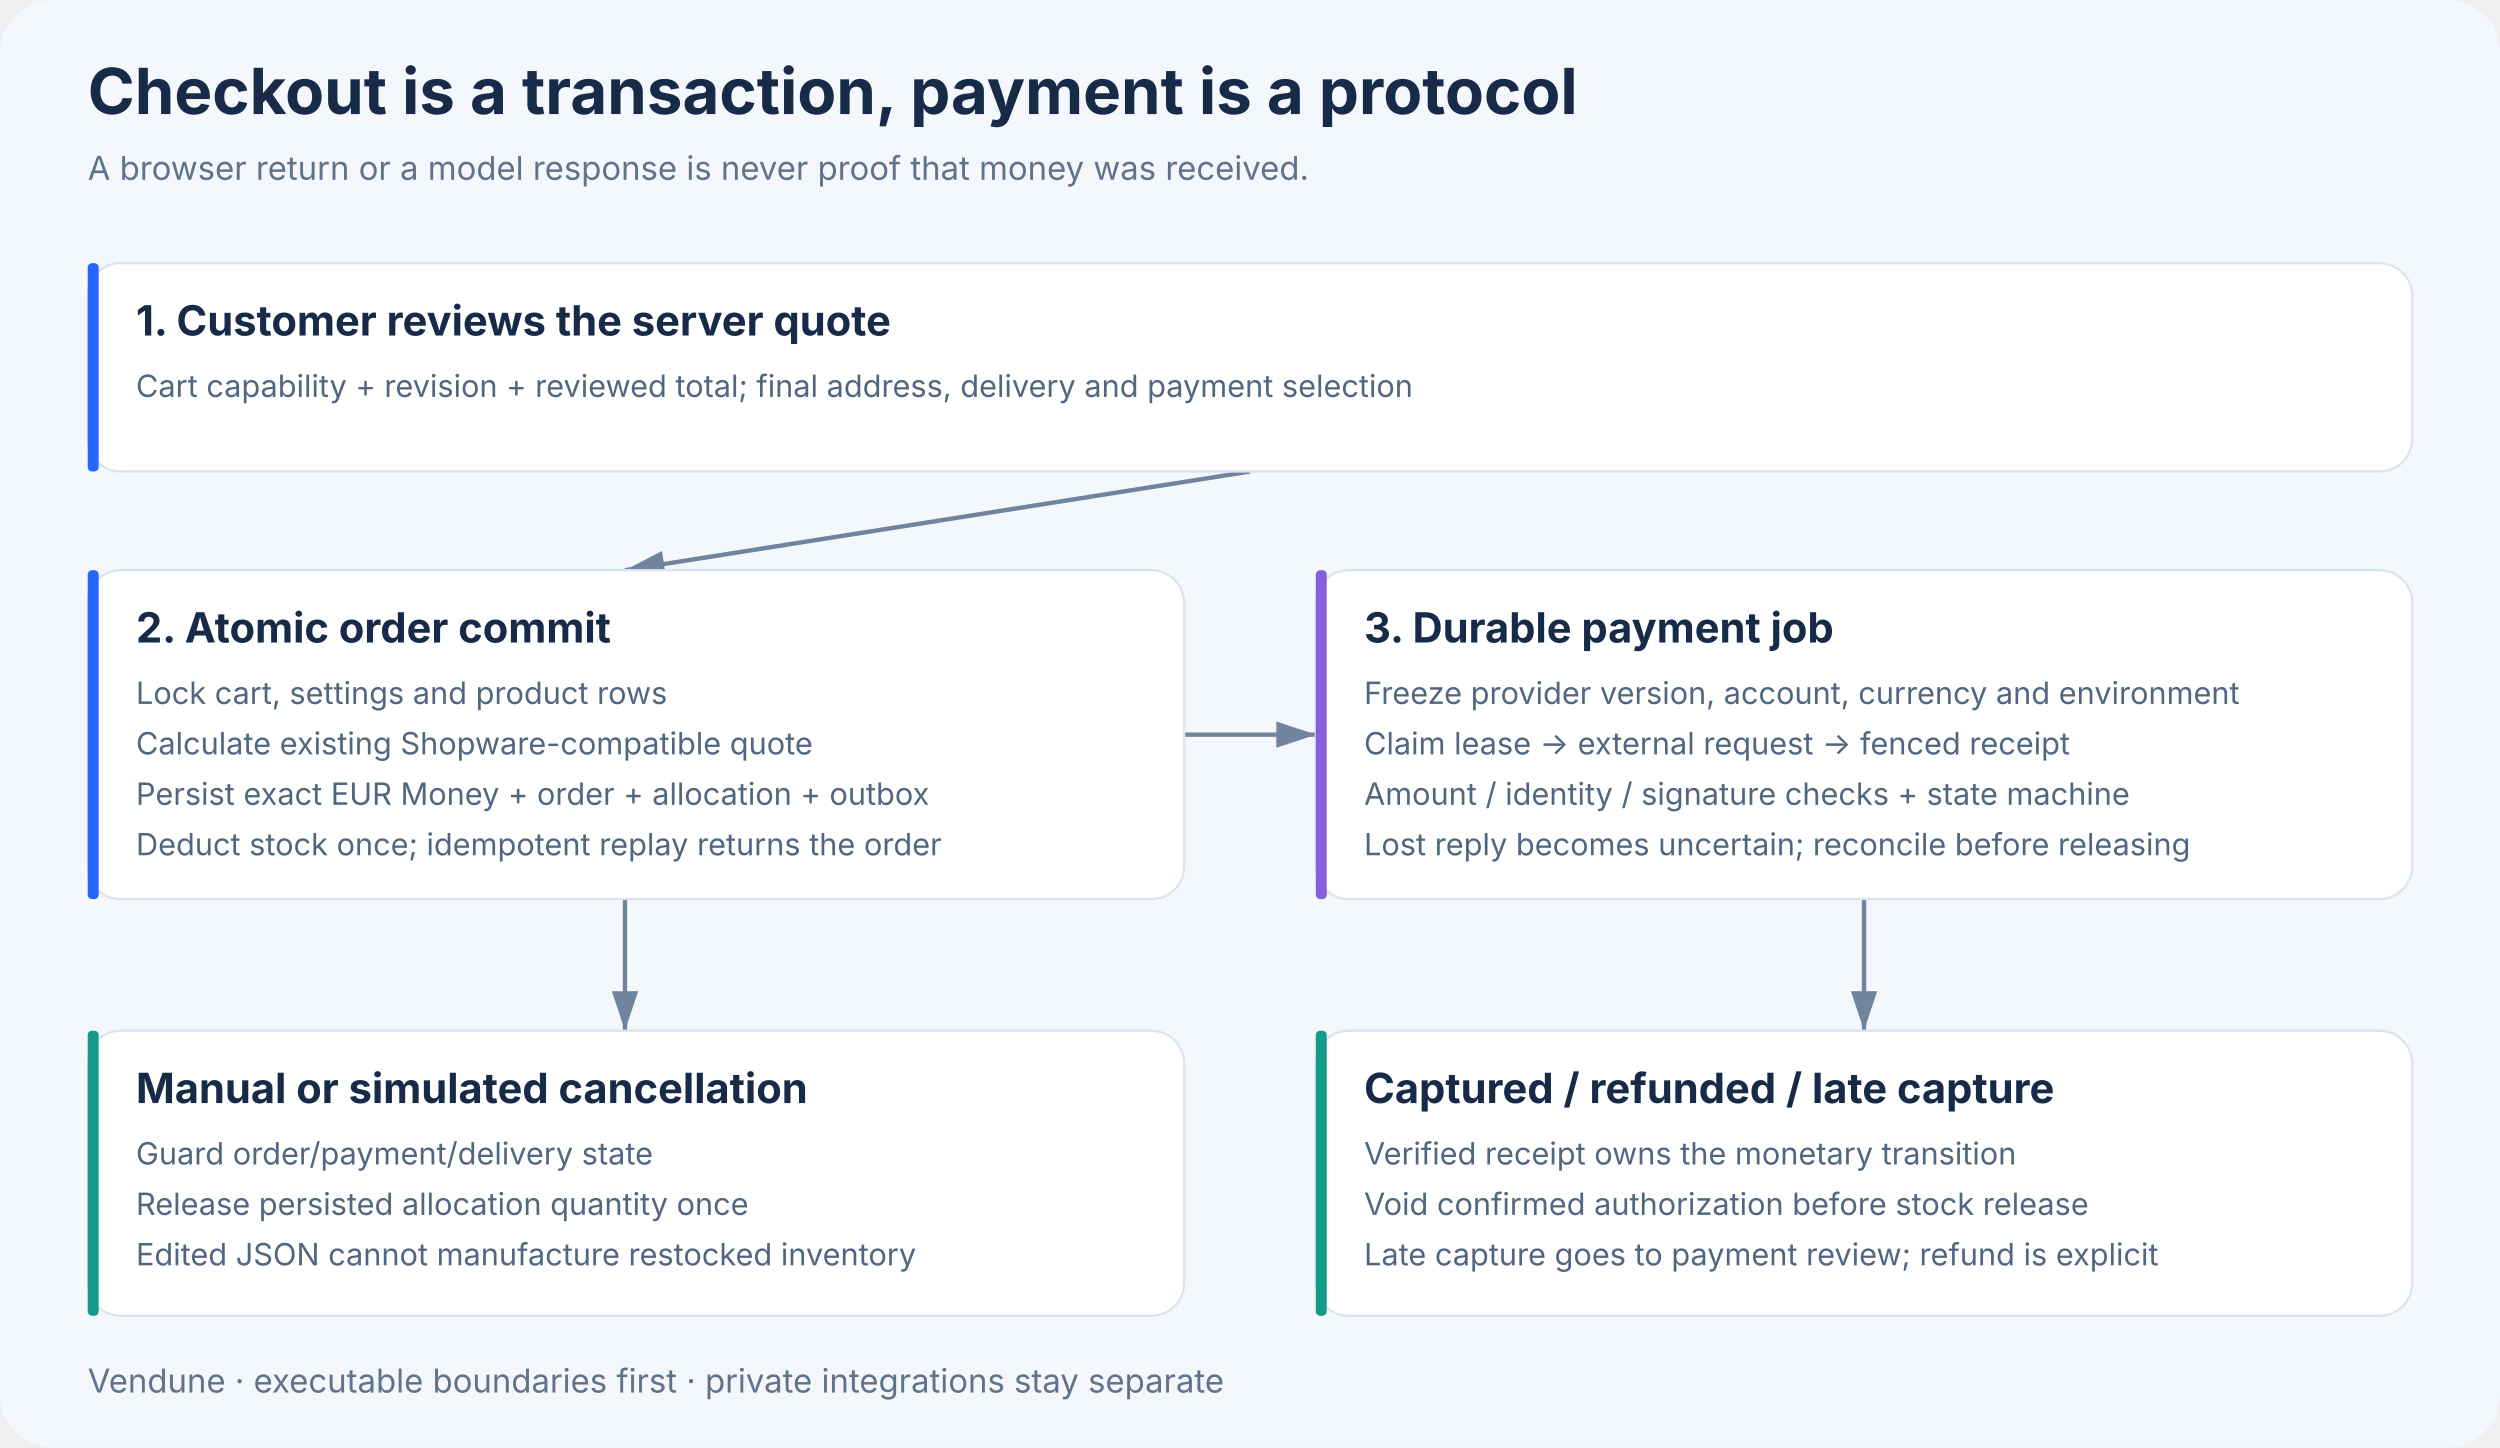
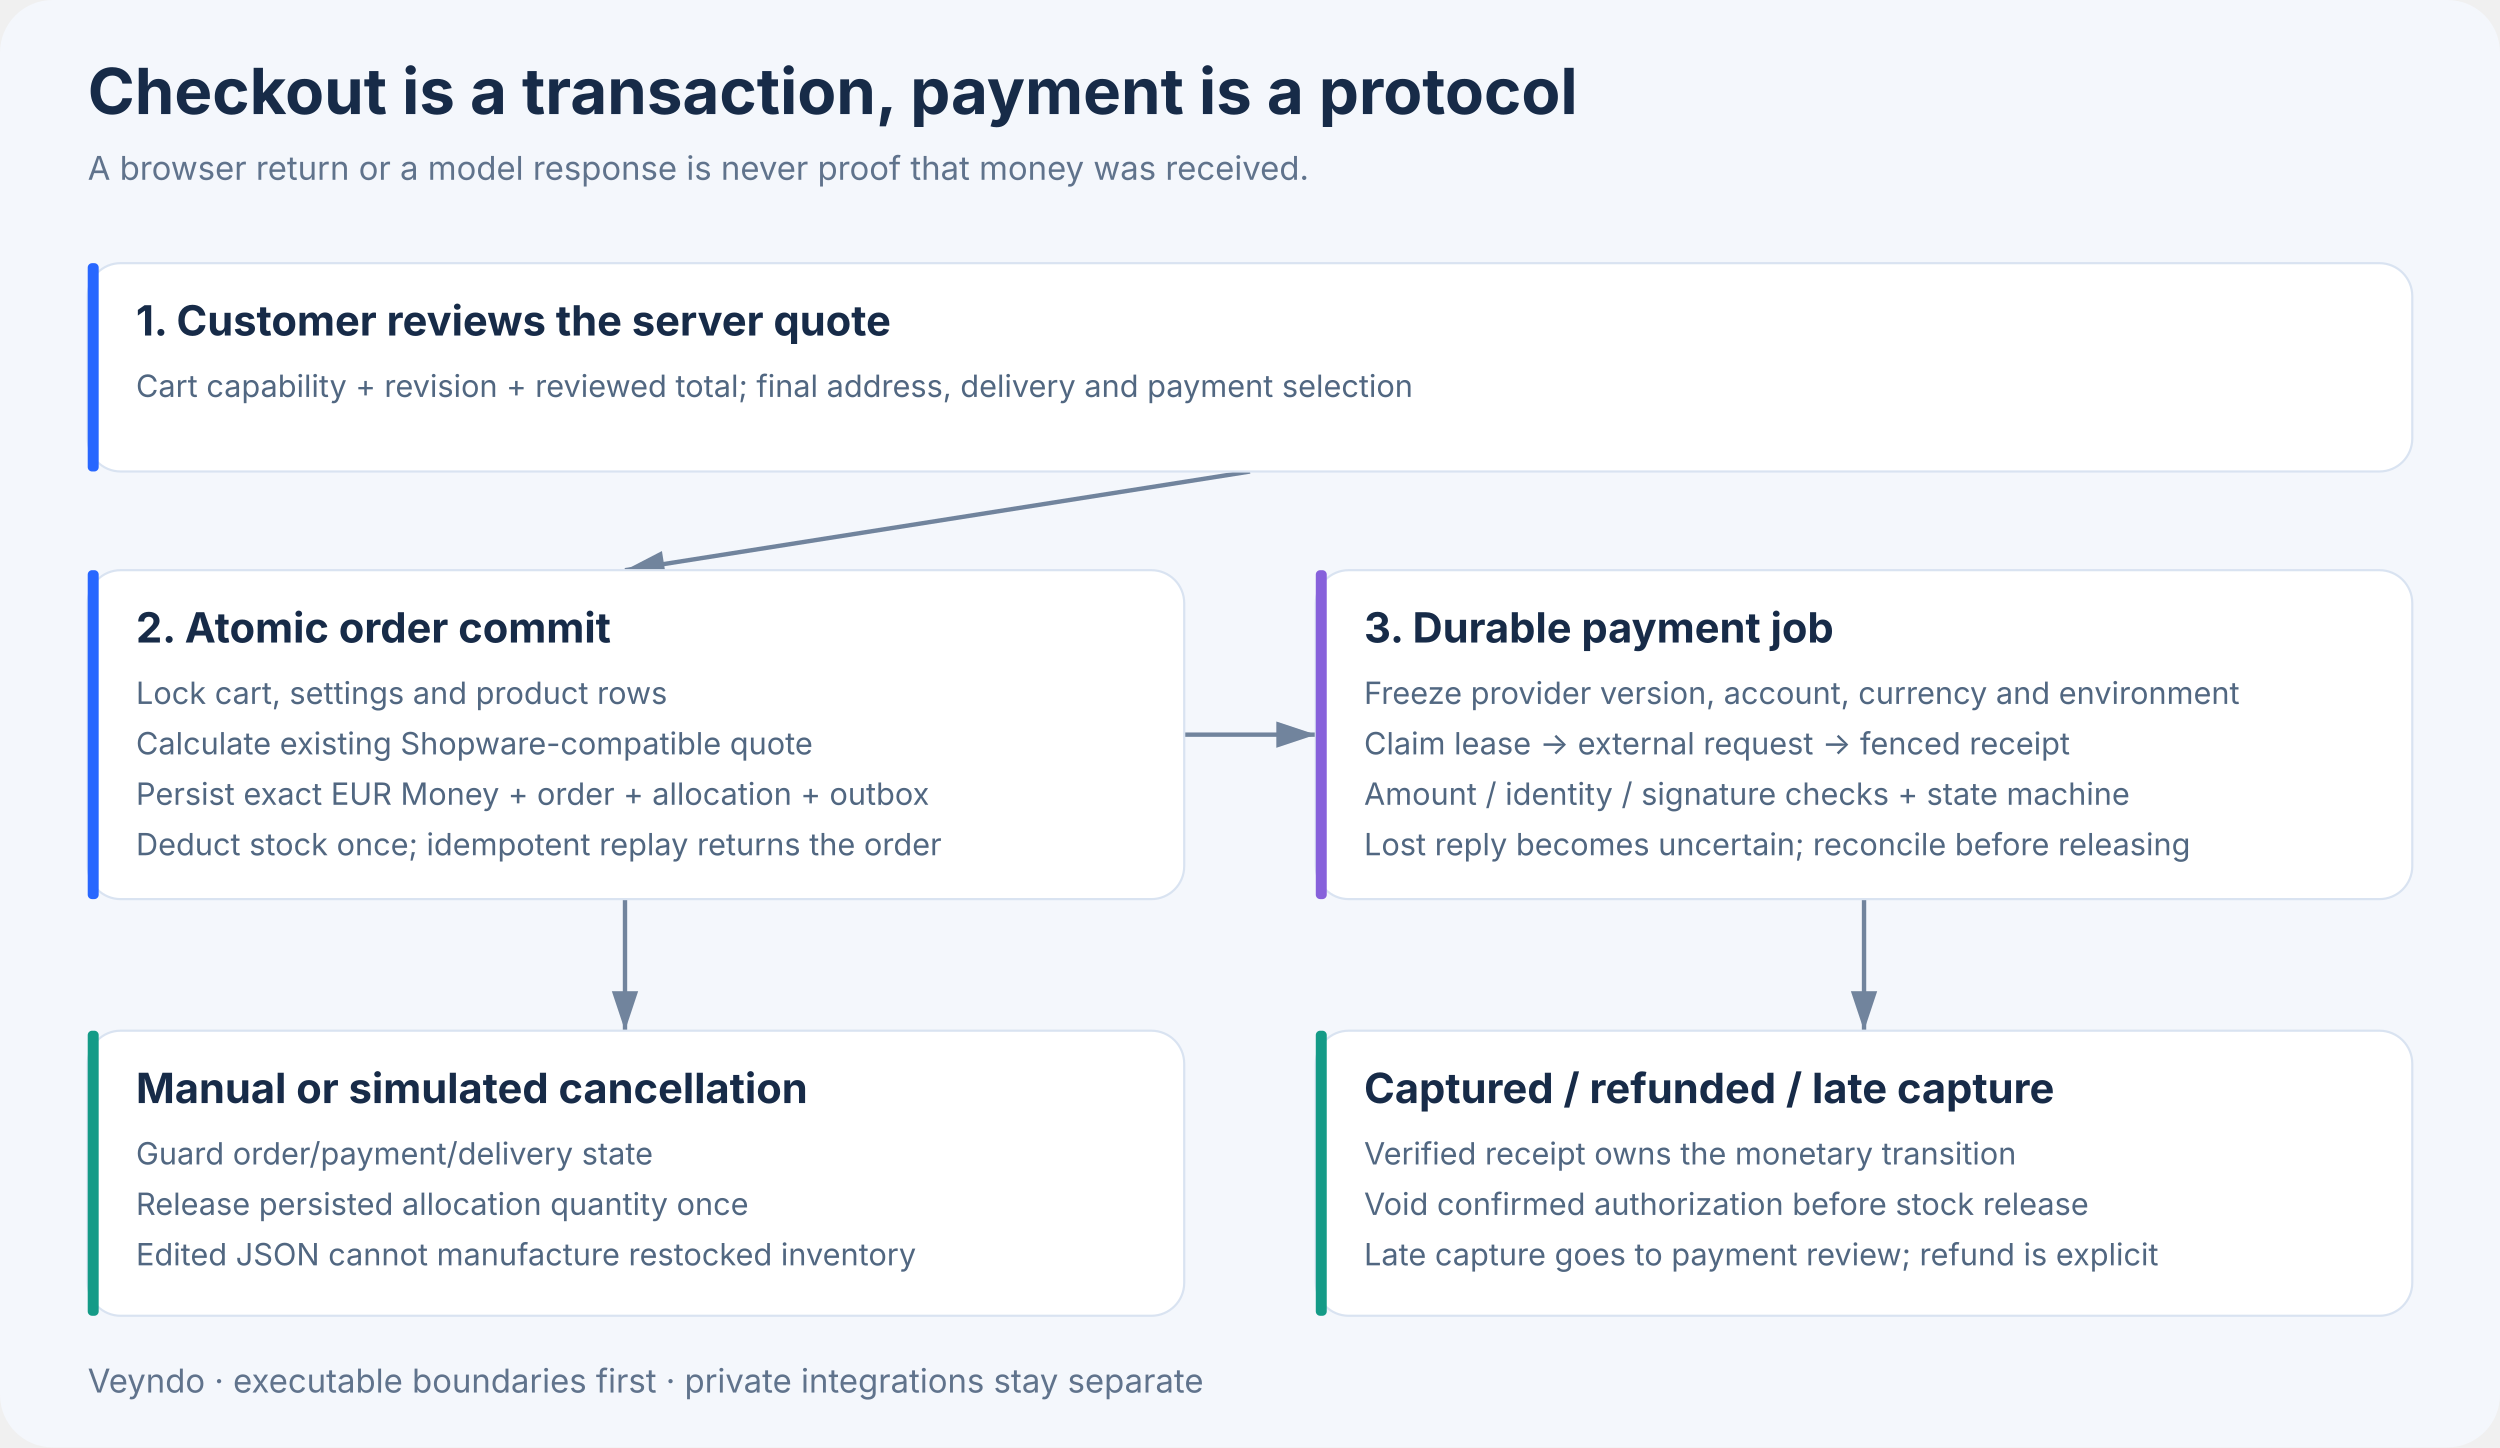
<svg xmlns="http://www.w3.org/2000/svg" viewBox="0 0 1140 660" role="img" aria-labelledby="title description">
  <defs>
    <marker id="arrow" markerWidth="10" markerHeight="10" refX="9" refY="3" orient="auto" markerUnits="strokeWidth">
      <path d="M0,0 L0,6 L9,3 z" fill="#71849d" />
    </marker>
  </defs>
  <rect width="1140" height="660" rx="24" fill="#f4f7fc" />
  <style>text{font-family:Inter,system-ui,sans-serif}.title{font-size:29px;font-weight:700;fill:#172b48}.sub{font-size:15px;fill:#60738c}.head{font-size:19px;font-weight:650;fill:#172b48}.line{font-size:14px;fill:#516781}.tag{font-size:12px;fill:#2163d8;font-weight:650}</style>
  <text x="40" y="52" class="title">Checkout is a transaction, payment is a protocol</text>
  <text x="40" y="82" class="sub">A browser return or a model response is never proof that money was received.</text>
  <path d="M570 215 L285 260" stroke="#71849d" stroke-width="2" fill="none" marker-end="url(#arrow)" />
  <path d="M540 335 L600 335" stroke="#71849d" stroke-width="2" fill="none" marker-end="url(#arrow)" />
  <path d="M285 410 L285 470" stroke="#71849d" stroke-width="2" fill="none" marker-end="url(#arrow)" />
  <path d="M850 410 L850 470" stroke="#71849d" stroke-width="2" fill="none" marker-end="url(#arrow)" />
  <rect x="40" y="120" width="1060" height="95" rx="15" fill="white" stroke="#d9e3f1" />
  <rect x="40" y="120" width="5" height="95" rx="2" fill="#2867ff" />
  <text x="62" y="153" class="head">1. Customer reviews the server quote</text>
  <text x="62" y="181" class="line">Cart capability + revision + reviewed total; final address, delivery and payment selection</text>
  <rect x="40" y="260" width="500" height="150" rx="15" fill="white" stroke="#d9e3f1" />
  <rect x="40" y="260" width="5" height="150" rx="2" fill="#2867ff" />
  <text x="62" y="293" class="head">2. Atomic order commit</text>
  <text x="62" y="321" class="line">Lock cart, settings and product rows</text>
  <text x="62" y="344" class="line">Calculate existing Shopware-compatible quote</text>
  <text x="62" y="367" class="line">Persist exact EUR Money + order + allocation + outbox</text>
  <text x="62" y="390" class="line">Deduct stock once; idempotent replay returns the order</text>
  <rect x="600" y="260" width="500" height="150" rx="15" fill="white" stroke="#d9e3f1" />
  <rect x="600" y="260" width="5" height="150" rx="2" fill="#8761db" />
  <text x="622" y="293" class="head">3. Durable payment job</text>
  <text x="622" y="321" class="line">Freeze provider version, account, currency and environment</text>
  <text x="622" y="344" class="line">Claim lease → external request → fenced receipt</text>
  <text x="622" y="367" class="line">Amount / identity / signature checks + state machine</text>
  <text x="622" y="390" class="line">Lost reply becomes uncertain; reconcile before releasing</text>
  <rect x="40" y="470" width="500" height="130" rx="15" fill="white" stroke="#d9e3f1" />
  <rect x="40" y="470" width="5" height="130" rx="2" fill="#149b87" />
  <text x="62" y="503" class="head">Manual or simulated cancellation</text>
  <text x="62" y="531" class="line">Guard order/payment/delivery state</text>
  <text x="62" y="554" class="line">Release persisted allocation quantity once</text>
  <text x="62" y="577" class="line">Edited JSON cannot manufacture restocked inventory</text>
  <rect x="600" y="470" width="500" height="130" rx="15" fill="white" stroke="#d9e3f1" />
  <rect x="600" y="470" width="5" height="130" rx="2" fill="#149b87" />
  <text x="622" y="503" class="head">Captured / refunded / late capture</text>
  <text x="622" y="531" class="line">Verified receipt owns the monetary transition</text>
  <text x="622" y="554" class="line">Void confirmed authorization before stock release</text>
  <text x="622" y="577" class="line">Late capture goes to payment review; refund is explicit</text>
-   <text x="40" y="635" class="sub">Vendune · executable boundaries first · private integrations stay separate</text>
+   <text x="40" y="635" class="sub">Veyndo · executable boundaries first · private integrations stay separate</text>
</svg>
